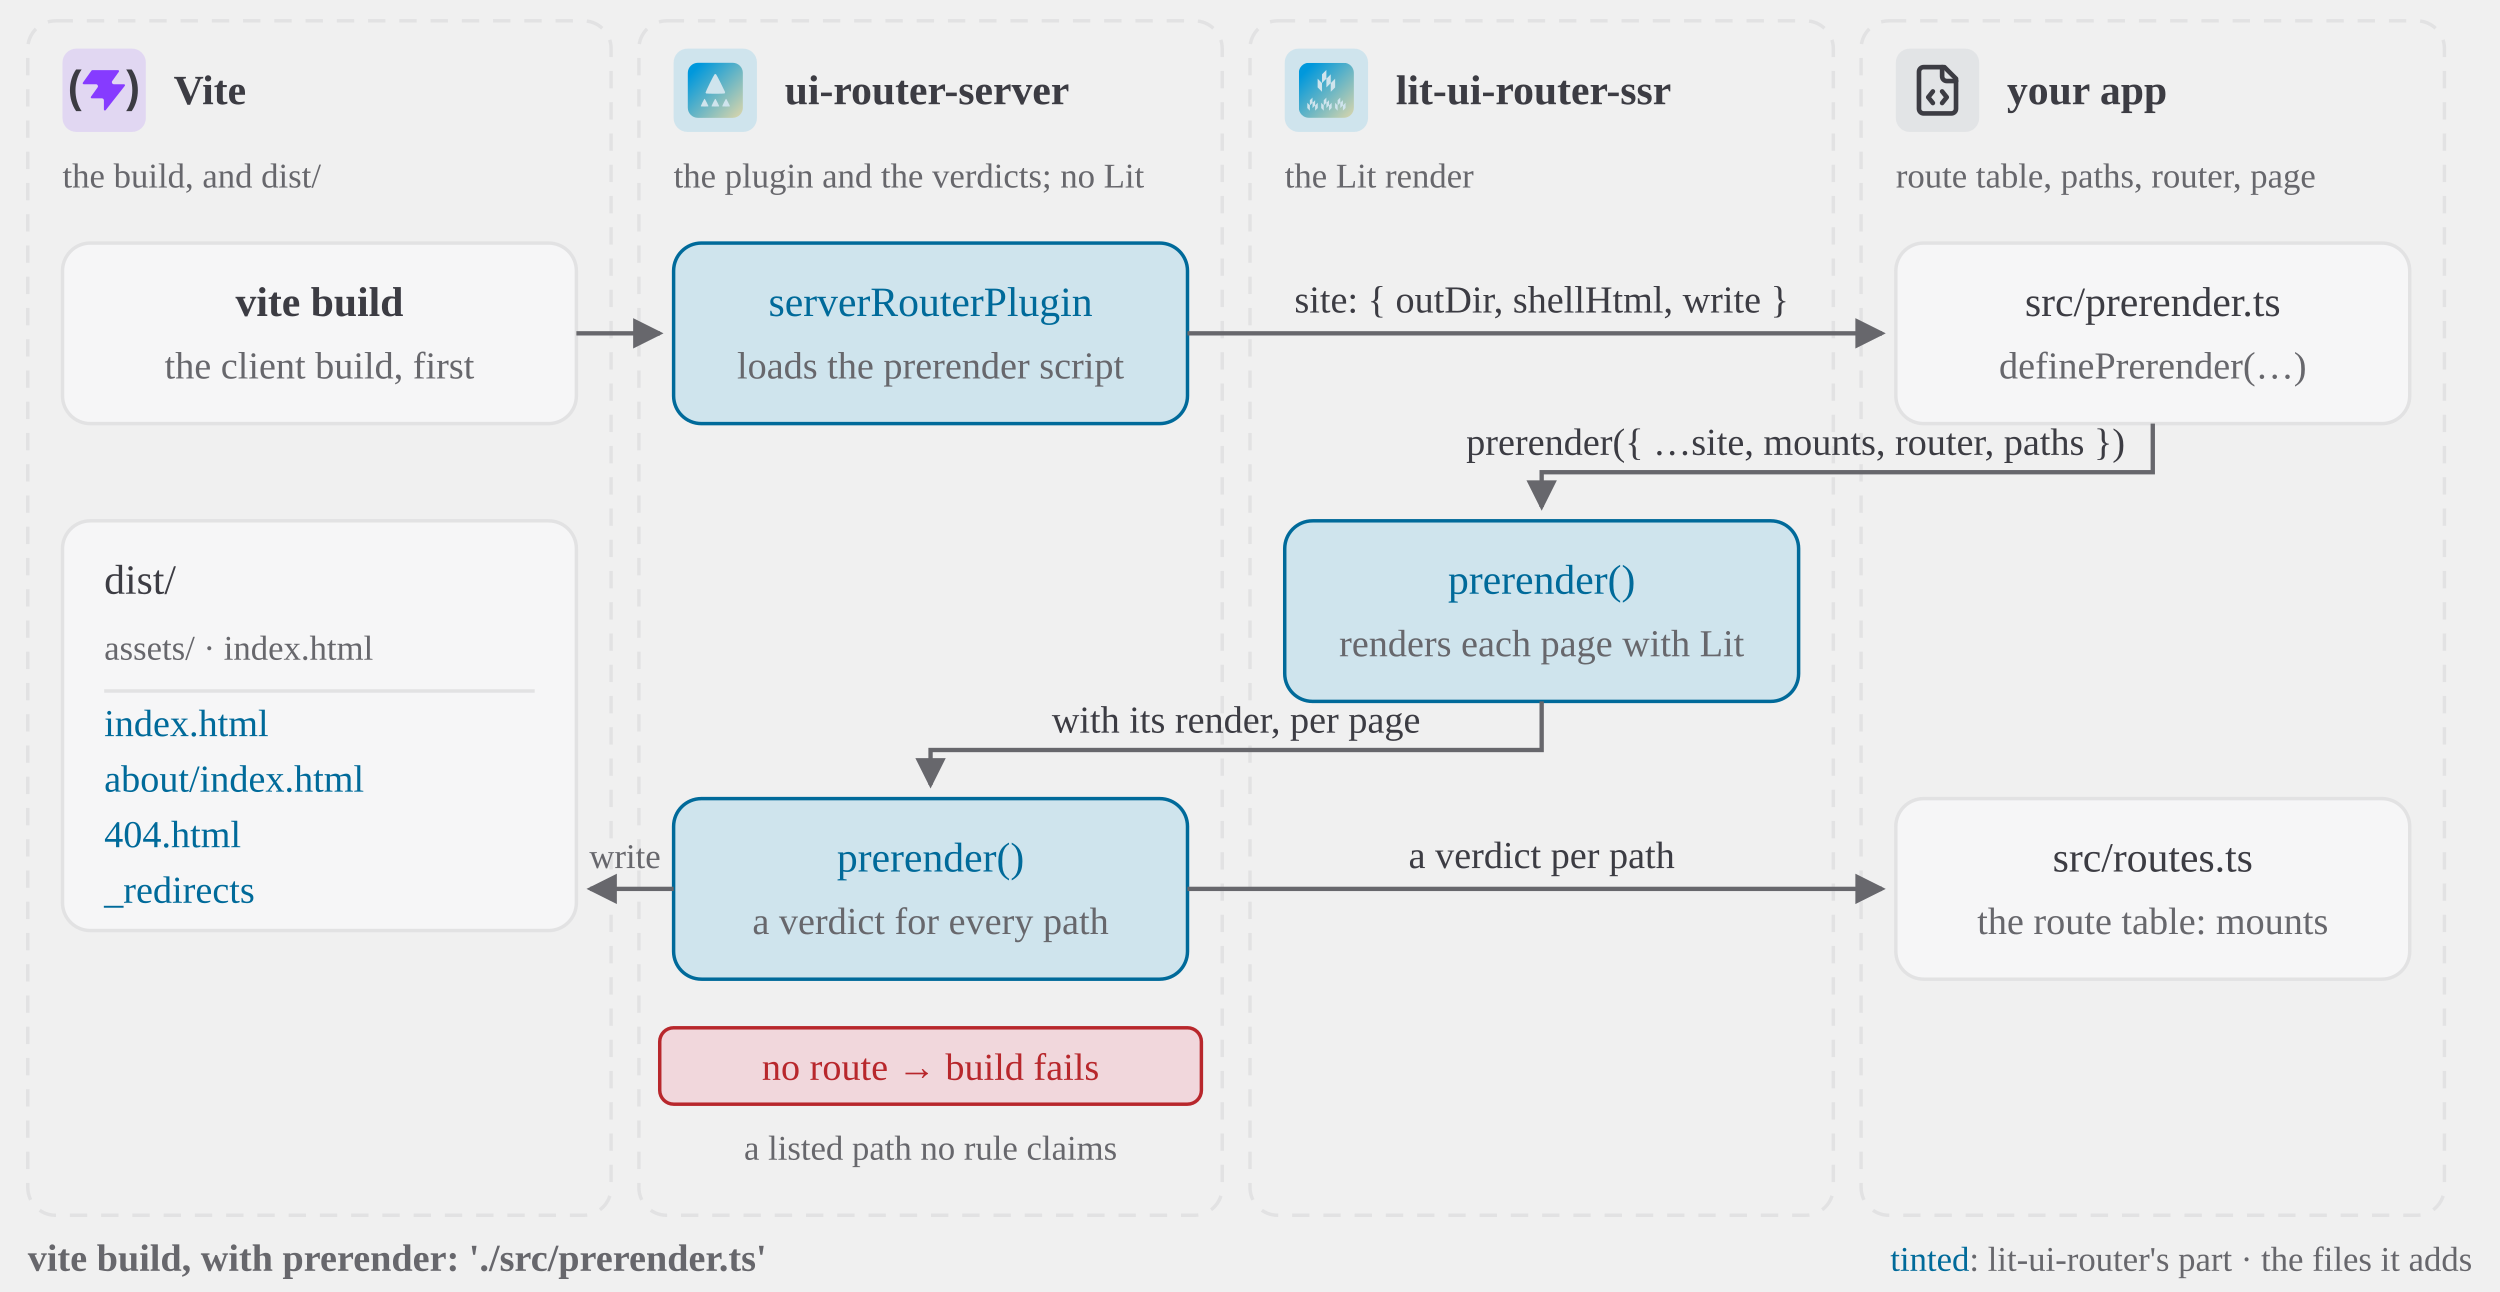
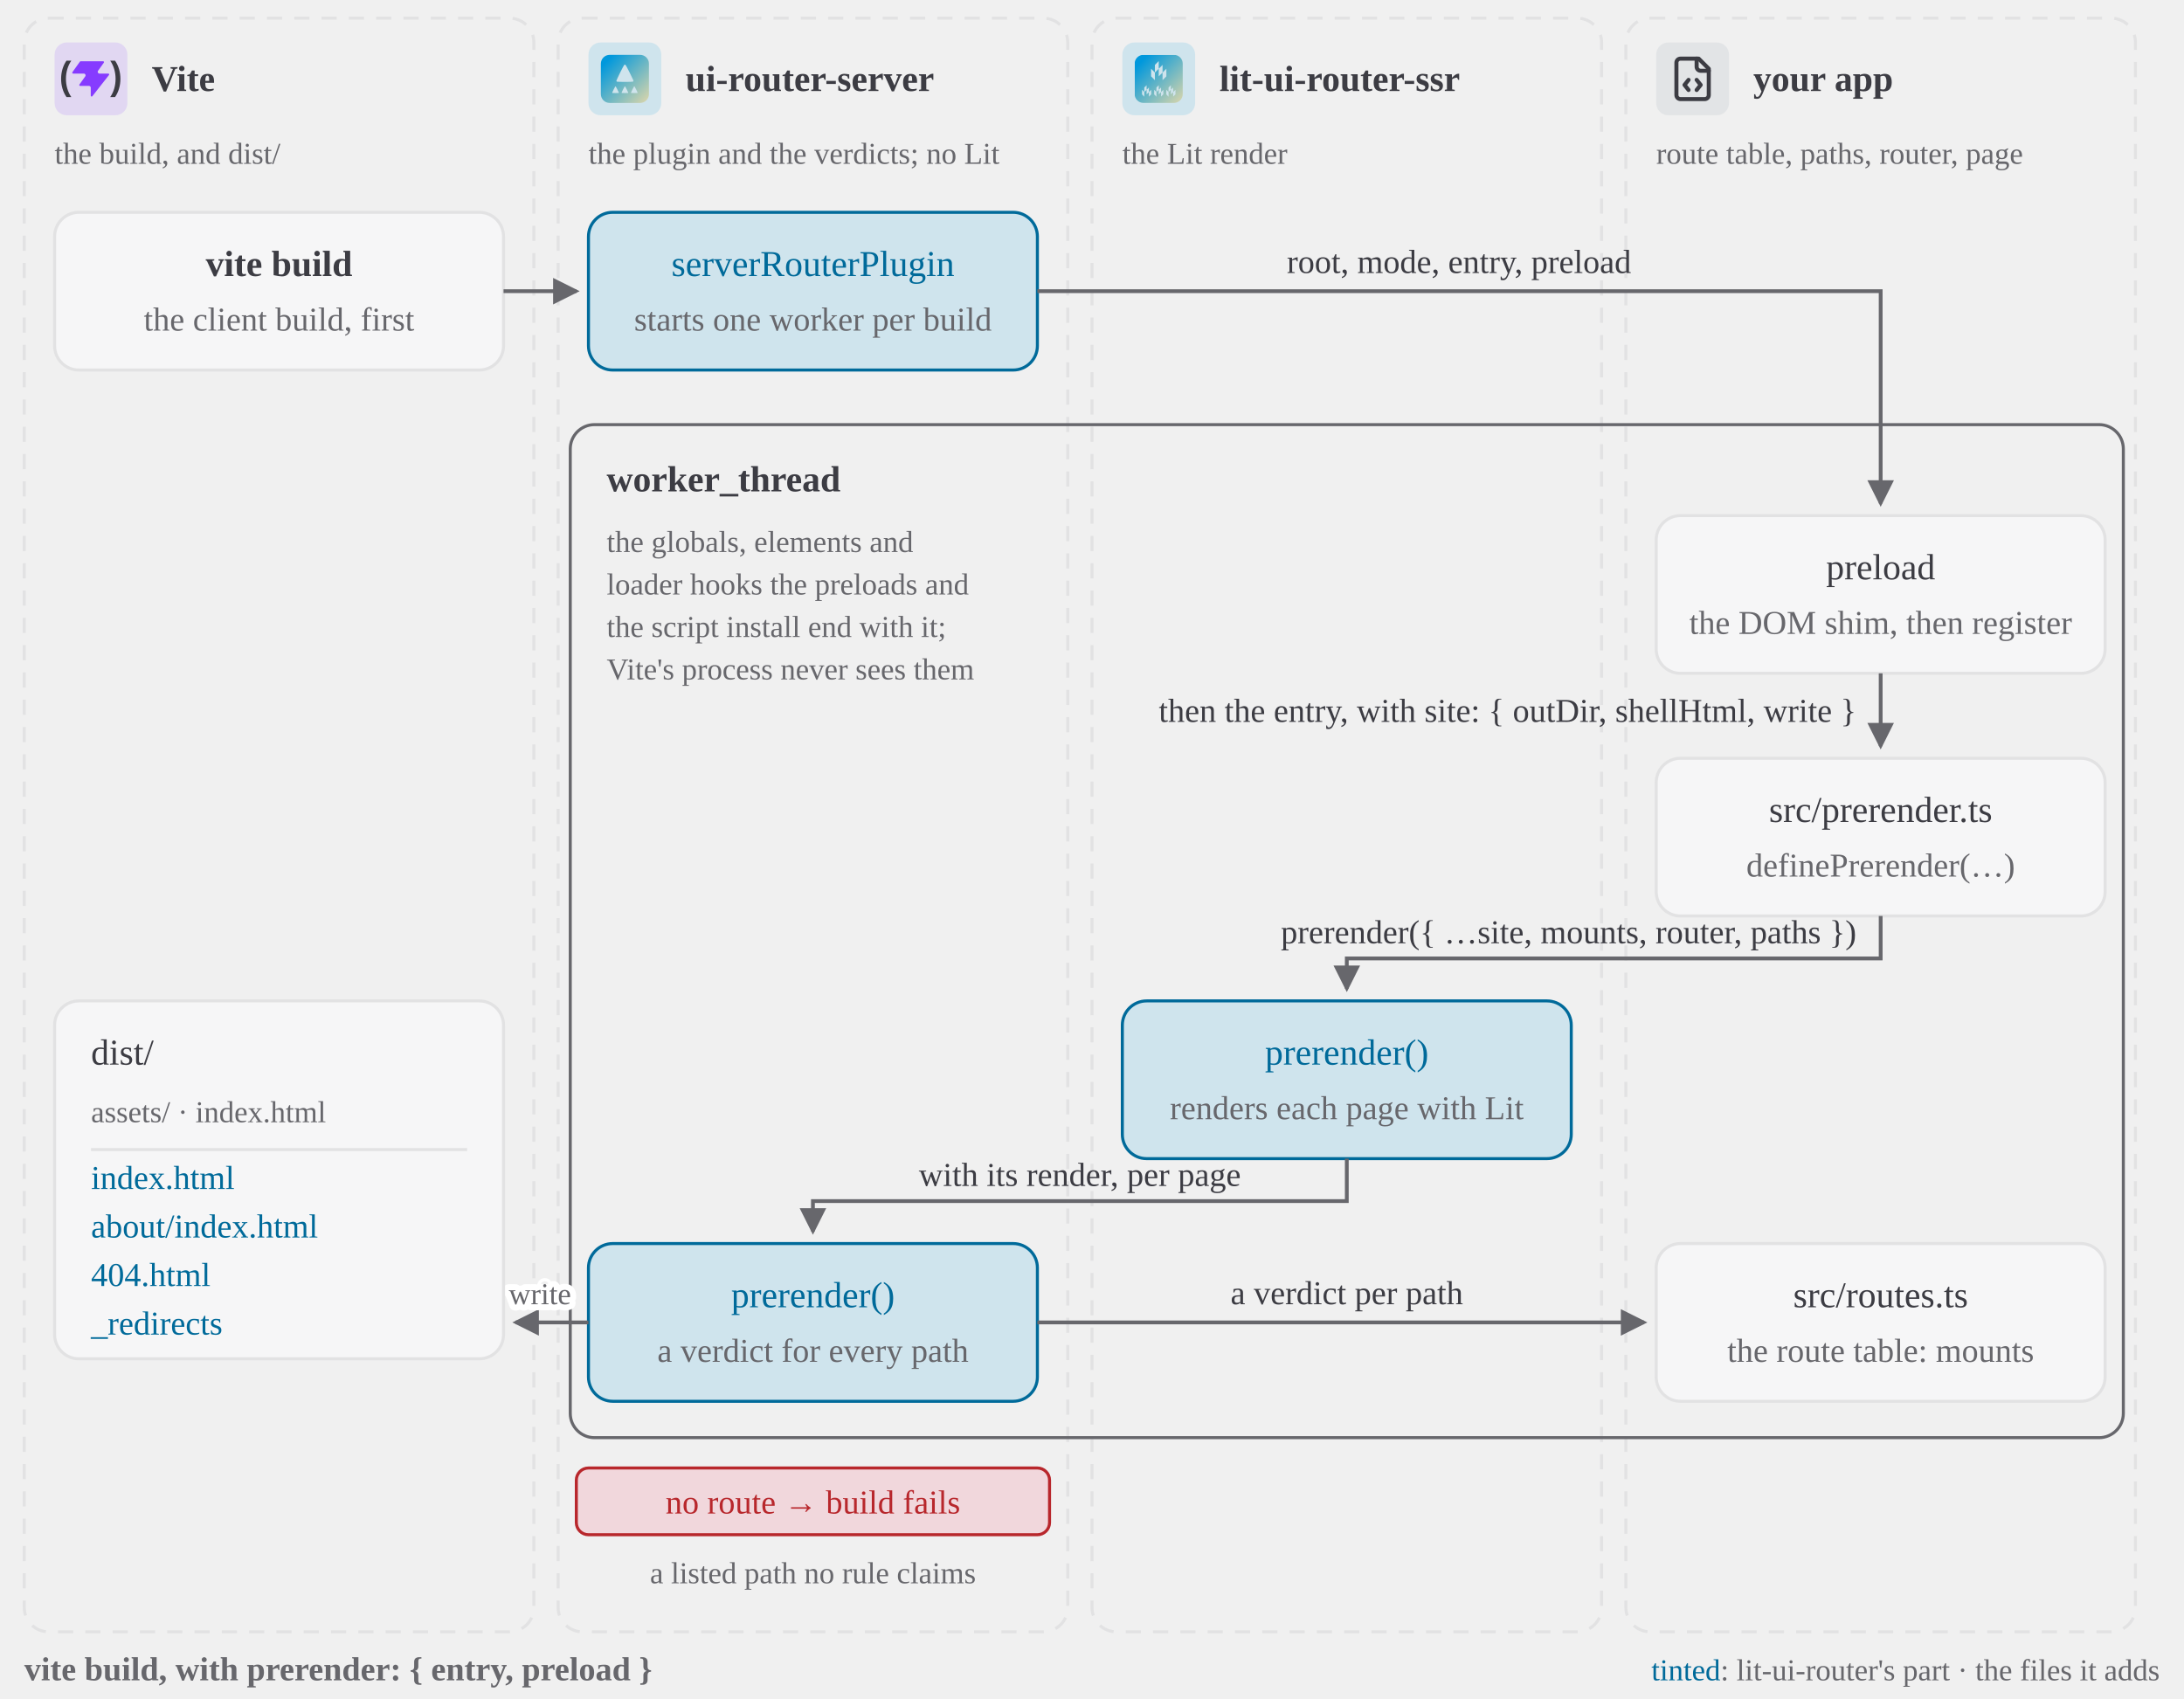
- <svg xmlns="http://www.w3.org/2000/svg" viewBox="0 0 720 372" width="100%" style="max-width: 720px" role="img" aria-label="Who owns what at build time, in four columns layered left to right: Vite, ui-router-server, lit-ui-router-ssr and your app. Vite runs the client build first and writes dist/, with assets/ and index.html. Then serverRouterPlugin, from ui-router-server, loads your src/prerender.ts and hands it site: outDir, shellHtml and write. Your script calls prerender() from lit-ui-router-ssr with site, mounts, router and paths; that prerender() renders each page with Lit and hands the verdict work to ui-router-server's prerender(), with its render, per page. That one asks your route table in src/routes.ts for a verdict per path and writes the files into dist/: index.html, about/index.html, 404.html and _redirects. A listed path no rule claims fails the build. ui-router-server never imports Lit; lit-ui-router-ssr owns the Lit render; your app owns the route table, the paths, the router and the page.">
+ <svg xmlns="http://www.w3.org/2000/svg" viewBox="0 0 720 560" width="100%" style="max-width: 720px" role="img" aria-label="Who owns what at build time, in four columns layered left to right: Vite, ui-router-server, lit-ui-router-ssr and your app. Vite runs the client build first and writes dist/, with assets/ and index.html. Then serverRouterPlugin, from ui-router-server, starts a worker thread for the build. Everything after that runs inside the worker, which ends with whatever it installed: it loads the preloads, such as the DOM shim and register, then your src/prerender.ts, and hands it site: outDir, shellHtml and write. Your script calls prerender() from lit-ui-router-ssr with site, mounts, router and paths; that prerender() renders each page with Lit and hands the verdict work to ui-router-server's prerender(), with its render, per page. That one asks your route table in src/routes.ts for a verdict per path and writes the files into dist/: index.html, about/index.html, 404.html and _redirects. A listed path no rule claims fails the build. ui-router-server never imports Lit; lit-ui-router-ssr owns the Lit render; your app owns the route table, the paths, the router and the page.">
  <style>
    @media (prefers-color-scheme: dark) {
      svg:root {
        color-scheme: dark;
+         --vp-c-bg: #1b1b1f;
        --vp-c-bg-soft: #202127;
        --vp-c-divider: #2e2e32;
        --vp-c-text-1: #dfdfd6;
        --vp-c-text-2: #98989f;
        --vp-c-brand-1: #29abe6;
        --vp-c-brand-soft: rgba(0, 152, 220, 0.16);
        --vp-c-default-soft: rgba(101, 117, 133, 0.16);
        --vp-c-red-1: #f66f81;
        --vp-c-red-soft: rgba(244, 63, 94, 0.16);
      }
    }
  </style>
  <defs>
    <marker id="arr-pre-0" viewBox="0 0 8 8" refX="7" refY="4" markerWidth="7" markerHeight="7" orient="auto-start-reverse">
      <path d="M0 0L8 4L0 8z" fill="var(--vp-c-text-2, #67676c)" />
    </marker>
  </defs>
  <g font-family="var(--vp-font-family-base, ui-sans-serif, system-ui, sans-serif)">
-     <rect x="8" y="6" width="168" height="344" rx="8" fill="none" stroke="var(--vp-c-divider, #e2e2e3)" stroke-dasharray="5 4" />
-     <rect x="184" y="6" width="168" height="344" rx="8" fill="none" stroke="var(--vp-c-divider, #e2e2e3)" stroke-dasharray="5 4" />
-     <rect x="360" y="6" width="168" height="344" rx="8" fill="none" stroke="var(--vp-c-divider, #e2e2e3)" stroke-dasharray="5 4" />
-     <rect x="536" y="6" width="168" height="344" rx="8" fill="none" stroke="var(--vp-c-divider, #e2e2e3)" stroke-dasharray="5 4" />
+     <rect x="8" y="6" width="168" height="532" rx="8" fill="none" stroke="var(--vp-c-divider, #e2e2e3)" stroke-dasharray="5 4" />
+     <rect x="184" y="6" width="168" height="532" rx="8" fill="none" stroke="var(--vp-c-divider, #e2e2e3)" stroke-dasharray="5 4" />
+     <rect x="360" y="6" width="168" height="532" rx="8" fill="none" stroke="var(--vp-c-divider, #e2e2e3)" stroke-dasharray="5 4" />
+     <rect x="536" y="6" width="168" height="532" rx="8" fill="none" stroke="var(--vp-c-divider, #e2e2e3)" stroke-dasharray="5 4" />
    <rect data-brand="vite" x="18" y="14" width="24" height="24" rx="4" fill="#863BFF" fill-opacity="0.14" />
    <svg x="20" y="20" width="20" height="12" viewBox="0 0 23 14">
      <path fill="var(--vp-c-text-1, #3c3c43)" d="M2.07 3.05176e-05C-0.682 3.94 -0.698 10.046 2.07 14H3.93C1.162 10.046 1.178 3.94 3.93 3.05176e-05H2.07Z" />
      <path fill="var(--vp-c-text-1, #3c3c43)" d="M20.748 0H18.889C21.641 3.94 21.657 10.046 18.889 14H20.748C23.516 10.046 23.5 3.94 20.748 0Z" />
      <path data-brand="vite" fill="#863BFF" d="M12.014 13.677C11.815 13.93 11.409 13.789 11.409 13.468V10.385C11.409 10.011 11.106 9.708 10.732 9.708H7.328C7.053 9.708 6.892 9.397 7.053 9.173L9.291 6.04C9.611 5.592 9.291 4.97 8.74 4.97H4.62C4.345 4.97 4.185 4.658 4.345 4.435L7.246 0.373C7.31 0.284 7.413 0.231 7.522 0.231H16.167C16.442 0.231 16.603 0.542 16.442 0.766L14.204 3.899C13.884 4.347 14.204 4.97 14.755 4.97H18.16C18.442 4.97 18.6 5.295 18.426 5.517L12.014 13.678L12.014 13.677Z" />
    </svg>
    <text x="50" y="30" font-size="12" font-weight="600" fill="var(--vp-c-text-1, #3c3c43)">Vite</text>
    <text x="18" y="54" font-size="10" fill="var(--vp-c-text-2, #67676c)">the build, and dist/</text>
    <rect x="194" y="14" width="24" height="24" rx="4" fill="var(--vp-c-brand-soft, rgba(0,152,220,0.14))" />
    <svg data-brand="ui-router" x="198" y="18" width="16" height="16" viewBox="36 36 88 88">
      <defs>
        <linearGradient id="uir-pre-0" x1="0" y1="0" x2="1" y2="0" gradientUnits="userSpaceOnUse" gradientTransform="matrix(88.2456,86.5496,-86.5496,88.2456,47.1714,47.8033)">
          <stop offset="0" stop-color="#0098dc" />
          <stop offset="1" stop-color="#ffe0a3" />
        </linearGradient>
      </defs>
      <path fill="url(#uir-pre-0)" fill-rule="evenodd" d="M52.416,36.478c-8.766,0 -15.938,7.172 -15.938,15.938l0,55.298c0,8.767 7.172,15.939 15.938,15.939l55.299,0c8.766,0 15.937,-7.172 15.937,-15.939l0,-55.298c0,-8.766 -7.171,-15.938 -15.937,-15.938l-55.299,0ZM65.459,85.086l-0.463,-0.677l-0.457,-0.672c0.156,-0.865 3.199,-7.515 6.762,-14.779c3.563,-7.264 7.064,-13.821 7.782,-14.571l0.981,0l0.979,-0.006c0.719,0.755 4.221,7.315 7.783,14.578c3.561,7.264 6.58,13.498 6.709,13.854l0,0.335c0,0.438 -0.134,0.876 -0.4,1.261l-0.463,0.677c-0.909,0.229 -7.481,0.415 -14.607,0.415c-7.126,0 -13.698,-0.186 -14.606,-0.415ZM91.432,105.585l-0.18,-0.262l-0.178,-0.26c0.062,-0.336 1.242,-2.912 2.623,-5.727c1.38,-2.815 2.736,-5.357 3.013,-5.649l0.76,0c0.279,0.292 1.637,2.834 3.016,5.649c1.381,2.815 2.55,5.23 2.6,5.369l0,0.129c0,0.17 -0.053,0.341 -0.155,0.489l-0.179,0.262c-0.352,0.088 -2.899,0.16 -5.66,0.16c-2.763,0 -5.309,-0.072 -5.66,-0.16ZM74.407,105.585l-0.181,-0.262l-0.178,-0.26c0.061,-0.336 1.241,-2.912 2.623,-5.727c1.379,-2.815 2.736,-5.357 3.014,-5.649l0.759,0c0.278,0.292 1.636,2.834 3.016,5.649c1.38,2.815 2.55,5.23 2.599,5.369l0,0.129c0,0.17 -0.051,0.341 -0.154,0.489l-0.179,0.262c-0.352,0.088 -2.9,0.16 -5.661,0.16c-2.761,0 -5.307,-0.072 -5.658,-0.16ZM57.38,105.585l-0.18,-0.262l-0.176,-0.26c0.059,-0.336 1.238,-2.912 2.619,-5.727c1.381,-2.815 2.739,-5.357 3.016,-5.649l0.759,0c0.28,0.292 1.636,2.834 3.016,5.649c1.38,2.815 2.55,5.23 2.599,5.369l0,0.129c0,0.17 -0.052,0.341 -0.154,0.489l-0.18,0.262c-0.351,0.088 -2.899,0.16 -5.66,0.16c-2.761,0 -5.308,-0.072 -5.659,-0.16Z" />
    </svg>
    <text x="226" y="30" font-size="12" font-weight="600" fill="var(--vp-c-text-1, #3c3c43)">ui-router-server</text>
    <text x="194" y="54" font-size="10" fill="var(--vp-c-text-2, #67676c)">the plugin and the verdicts; no Lit</text>
    <rect x="370" y="14" width="24" height="24" rx="4" fill="var(--vp-c-brand-soft, rgba(0,152,220,0.14))" />
    <svg data-brand="lit-ui-router" x="374" y="18" width="16" height="16" viewBox="0 0 800 800">
      <defs>
        <linearGradient id="lur-pre-0" x1="-1117.68" y1="801.01" x2="-1116.68" y2="801.01" gradientTransform="scale(1123.68 -1123.68) rotate(-44.44 -1539.347 -967.69)" gradientUnits="userSpaceOnUse">
          <stop offset="0" stop-color="#0098dc" />
          <stop offset="1" stop-color="#ffe0a3" />
        </linearGradient>
        <mask id="lur-mask-pre-0">
          <rect x="0" y="0" width="800" height="800" fill="#ffffff" />
          <path fill="#000000" d="m400 107-63 63v126l63-63v-126zm0 126v126l63-63v-126l-63 63zm63 63v126l63-63v-126l-63 63zm-126 0-63-63v126l63 63v-126zM200 505l-38 38v75l38-38v-75zm0 75v76l38-38v-76l-38 38zm38 38v75l38-38v-75l-38 38zm-76 0-37-38v76l37 38v-76zM400 505l-38 38v75l38-38v-75zm0 75v76l38-38v-76l-38 38zm38 38v75l38-38v-75l-38 38zm-76 0-37-38v76l37 38v-76zM600 505l-38 38v75l38-38v-75zm0 75v76l38-38v-76l-38 38zm38 38v75l38-38v-75l-38 38zm-76 0-37-38v76l37 38v-76z" />
        </mask>
      </defs>
      <path fill="url(#lur-pre-0)" mask="url(#lur-mask-pre-0)" d="M147.89 4C68.2 4 3 69.2 3 148.89V651.6c0 79.7 65.2 144.9 144.89 144.9h502.72c79.69 0 144.88-65.2 144.88-144.9V148.89C795.49 69.2 730.3 4 650.61 4H147.89z" />
    </svg>
    <text x="402" y="30" font-size="12" font-weight="600" fill="var(--vp-c-text-1, #3c3c43)">lit-ui-router-ssr</text>
    <text x="370" y="54" font-size="10" fill="var(--vp-c-text-2, #67676c)">the Lit render</text>
    <rect x="546" y="14" width="24" height="24" rx="4" fill="var(--vp-c-default-soft, rgba(142,150,170,0.14))" />
    <svg x="550" y="18" width="16" height="16" viewBox="0 0 24 24" fill="none" stroke="var(--vp-c-text-1, #3c3c43)" stroke-width="2" stroke-linecap="round" stroke-linejoin="round">
      <path d="M10 12.5 8 15l2 2.5" />
      <path d="m14 12.5 2 2.5-2 2.5" />
      <path d="M14 2v4a2 2 0 0 0 2 2h4" />
      <path d="M15 2H6a2 2 0 0 0-2 2v16a2 2 0 0 0 2 2h12a2 2 0 0 0 2-2V7z" />
    </svg>
    <text x="578" y="30" font-size="12" font-weight="600" fill="var(--vp-c-text-1, #3c3c43)">your app</text>
    <text x="546" y="54" font-size="10" fill="var(--vp-c-text-2, #67676c)">route table, paths, router, page</text>
    <rect x="18" y="70" width="148" height="52" rx="8" fill="var(--vp-c-bg-soft, #f6f6f7)" stroke="var(--vp-c-divider, #e2e2e3)" />
    <text x="92" y="91" font-size="12" font-weight="600" fill="var(--vp-c-text-1, #3c3c43)" text-anchor="middle">vite build</text>
    <text x="92" y="109" font-size="11" fill="var(--vp-c-text-2, #67676c)" text-anchor="middle">the client build, first</text>
    <rect x="194" y="70" width="148" height="52" rx="8" fill="var(--vp-c-brand-soft, rgba(0,152,220,0.14))" stroke="var(--vp-c-brand-1, #006a9a)" />
    <text x="268" y="91" font-size="12" font-family="var(--vp-font-family-mono, ui-monospace, monospace)" fill="var(--vp-c-brand-1, #006a9a)" text-anchor="middle">serverRouterPlugin</text>
-     <text x="268" y="109" font-size="11" fill="var(--vp-c-text-2, #67676c)" text-anchor="middle">loads the prerender script</text>
-     <rect x="546" y="70" width="148" height="52" rx="8" fill="var(--vp-c-bg-soft, #f6f6f7)" stroke="var(--vp-c-divider, #e2e2e3)" />
-     <text x="620" y="91" font-size="12" font-family="var(--vp-font-family-mono, ui-monospace, monospace)" fill="var(--vp-c-text-1, #3c3c43)" text-anchor="middle">src/prerender.ts</text>
-     <text x="620" y="109" font-size="11" fill="var(--vp-c-text-2, #67676c)" text-anchor="middle">definePrerender(…)</text>
+     <text x="268" y="109" font-size="11" fill="var(--vp-c-text-2, #67676c)" text-anchor="middle">starts one worker per build</text>
    <line x1="166" y1="96" x2="190" y2="96" stroke="var(--vp-c-text-2, #67676c)" stroke-width="1.25" marker-end="url(#arr-pre-0)" />
-     <line x1="342" y1="96" x2="542" y2="96" stroke="var(--vp-c-text-2, #67676c)" stroke-width="1.25" marker-end="url(#arr-pre-0)" />
-     <text x="444" y="90" font-size="11" fill="var(--vp-c-text-1, #3c3c43)" text-anchor="middle">site: { outDir, shellHtml, write }</text>
-     <path d="M620 122V136H444V146" fill="none" stroke="var(--vp-c-text-2, #67676c)" stroke-width="1.25" marker-end="url(#arr-pre-0)" />
-     <text x="612" y="131" font-size="11" fill="var(--vp-c-text-1, #3c3c43)" text-anchor="end">prerender({ …site, mounts, router, paths })</text>
-     <rect x="370" y="150" width="148" height="52" rx="8" fill="var(--vp-c-brand-soft, rgba(0,152,220,0.14))" stroke="var(--vp-c-brand-1, #006a9a)" />
-     <text x="444" y="171" font-size="12" font-family="var(--vp-font-family-mono, ui-monospace, monospace)" fill="var(--vp-c-brand-1, #006a9a)" text-anchor="middle">prerender()</text>
-     <text x="444" y="189" font-size="11" fill="var(--vp-c-text-2, #67676c)" text-anchor="middle">renders each page with Lit</text>
-     <path d="M444 202V216H268V226" fill="none" stroke="var(--vp-c-text-2, #67676c)" stroke-width="1.25" marker-end="url(#arr-pre-0)" />
-     <text x="356" y="211" font-size="11" fill="var(--vp-c-text-1, #3c3c43)" text-anchor="middle">with its render, per page</text>
-     <rect x="194" y="230" width="148" height="52" rx="8" fill="var(--vp-c-brand-soft, rgba(0,152,220,0.14))" stroke="var(--vp-c-brand-1, #006a9a)" />
-     <text x="268" y="251" font-size="12" font-family="var(--vp-font-family-mono, ui-monospace, monospace)" fill="var(--vp-c-brand-1, #006a9a)" text-anchor="middle">prerender()</text>
-     <text x="268" y="269" font-size="11" fill="var(--vp-c-text-2, #67676c)" text-anchor="middle">a verdict for every path</text>
-     <rect x="546" y="230" width="148" height="52" rx="8" fill="var(--vp-c-bg-soft, #f6f6f7)" stroke="var(--vp-c-divider, #e2e2e3)" />
-     <text x="620" y="251" font-size="12" font-family="var(--vp-font-family-mono, ui-monospace, monospace)" fill="var(--vp-c-text-1, #3c3c43)" text-anchor="middle">src/routes.ts</text>
-     <text x="620" y="269" font-size="11" fill="var(--vp-c-text-2, #67676c)" text-anchor="middle">the route table: mounts</text>
-     <line x1="342" y1="256" x2="542" y2="256" stroke="var(--vp-c-text-2, #67676c)" stroke-width="1.25" marker-end="url(#arr-pre-0)" />
-     <text x="444" y="250" font-size="11" fill="var(--vp-c-text-1, #3c3c43)" text-anchor="middle">a verdict per path</text>
-     <line x1="194" y1="256" x2="170" y2="256" stroke="var(--vp-c-text-2, #67676c)" stroke-width="1.25" marker-end="url(#arr-pre-0)" />
-     <text x="180" y="250" font-size="10" fill="var(--vp-c-text-2, #67676c)" text-anchor="middle">write</text>
-     <rect x="190" y="296" width="156" height="22" rx="4" fill="var(--vp-c-red-soft, rgba(244,63,94,0.14))" stroke="var(--vp-c-red-1, #b8272c)" />
-     <text x="268" y="311" font-size="11" font-family="var(--vp-font-family-mono, ui-monospace, monospace)" fill="var(--vp-c-red-1, #b8272c)" text-anchor="middle">no route → build fails</text>
-     <text x="268" y="334" font-size="10" fill="var(--vp-c-text-2, #67676c)" text-anchor="middle">a listed path no rule claims</text>
-     <rect x="18" y="150" width="148" height="118" rx="8" fill="var(--vp-c-bg-soft, #f6f6f7)" stroke="var(--vp-c-divider, #e2e2e3)" />
-     <text x="30" y="171" font-size="12" font-family="var(--vp-font-family-mono, ui-monospace, monospace)" fill="var(--vp-c-text-1, #3c3c43)">dist/</text>
-     <text x="30" y="190" font-size="10" font-family="var(--vp-font-family-mono, ui-monospace, monospace)" fill="var(--vp-c-text-2, #67676c)">assets/ · index.html</text>
-     <line x1="30" y1="199" x2="154" y2="199" stroke="var(--vp-c-divider, #e2e2e3)" />
-     <text x="30" y="212" font-size="11" font-family="var(--vp-font-family-mono, ui-monospace, monospace)" fill="var(--vp-c-brand-1, #006a9a)">index.html</text>
-     <text x="30" y="228" font-size="11" font-family="var(--vp-font-family-mono, ui-monospace, monospace)" fill="var(--vp-c-brand-1, #006a9a)">about/index.html</text>
-     <text x="30" y="244" font-size="11" font-family="var(--vp-font-family-mono, ui-monospace, monospace)" fill="var(--vp-c-brand-1, #006a9a)">404.html</text>
-     <text x="30" y="260" font-size="11" font-family="var(--vp-font-family-mono, ui-monospace, monospace)" fill="var(--vp-c-brand-1, #006a9a)">_redirects</text>
-     <text x="8" y="366" font-size="11" font-weight="600" fill="var(--vp-c-text-2, #67676c)">vite build, with prerender: './src/prerender.ts'</text>
-     <text x="712" y="366" font-size="10" fill="var(--vp-c-text-2, #67676c)" text-anchor="end">
+     <rect x="188" y="140" width="512" height="334" rx="8" fill="none" stroke="var(--vp-c-text-2, #67676c)" />
+     <text x="200" y="162" font-size="12" font-family="var(--vp-font-family-mono, ui-monospace, monospace)" font-weight="600" fill="var(--vp-c-text-1, #3c3c43)">worker_thread</text>
+     <text x="200" y="182" font-size="10" fill="var(--vp-c-text-2, #67676c)">the globals, elements and</text>
+     <text x="200" y="196" font-size="10" fill="var(--vp-c-text-2, #67676c)">loader hooks the preloads and</text>
+     <text x="200" y="210" font-size="10" fill="var(--vp-c-text-2, #67676c)">the script install end with it;</text>
+     <text x="200" y="224" font-size="10" fill="var(--vp-c-text-2, #67676c)">Vite's process never sees them</text>
+     <path d="M342 96H620V166" fill="none" stroke="var(--vp-c-text-2, #67676c)" stroke-width="1.25" marker-end="url(#arr-pre-0)" />
+     <text x="481" y="90" font-size="11" fill="var(--vp-c-text-1, #3c3c43)" text-anchor="middle">root, mode, entry, preload</text>
+     <rect x="546" y="170" width="148" height="52" rx="8" fill="var(--vp-c-bg-soft, #f6f6f7)" stroke="var(--vp-c-divider, #e2e2e3)" />
+     <text x="620" y="191" font-size="12" font-family="var(--vp-font-family-mono, ui-monospace, monospace)" fill="var(--vp-c-text-1, #3c3c43)" text-anchor="middle">preload</text>
+     <text x="620" y="209" font-size="11" fill="var(--vp-c-text-2, #67676c)" text-anchor="middle">the DOM shim, then register</text>
+     <line x1="620" y1="222" x2="620" y2="246" stroke="var(--vp-c-text-2, #67676c)" stroke-width="1.25" marker-end="url(#arr-pre-0)" />
+     <text x="612" y="238" font-size="11" fill="var(--vp-c-text-1, #3c3c43)" text-anchor="end">then the entry, with site: { outDir, shellHtml, write }</text>
+     <rect x="546" y="250" width="148" height="52" rx="8" fill="var(--vp-c-bg-soft, #f6f6f7)" stroke="var(--vp-c-divider, #e2e2e3)" />
+     <text x="620" y="271" font-size="12" font-family="var(--vp-font-family-mono, ui-monospace, monospace)" fill="var(--vp-c-text-1, #3c3c43)" text-anchor="middle">src/prerender.ts</text>
+     <text x="620" y="289" font-size="11" fill="var(--vp-c-text-2, #67676c)" text-anchor="middle">definePrerender(…)</text>
+     <path d="M620 302V316H444V326" fill="none" stroke="var(--vp-c-text-2, #67676c)" stroke-width="1.25" marker-end="url(#arr-pre-0)" />
+     <text x="612" y="311" font-size="11" fill="var(--vp-c-text-1, #3c3c43)" text-anchor="end">prerender({ …site, mounts, router, paths })</text>
+     <rect x="370" y="330" width="148" height="52" rx="8" fill="var(--vp-c-brand-soft, rgba(0,152,220,0.14))" stroke="var(--vp-c-brand-1, #006a9a)" />
+     <text x="444" y="351" font-size="12" font-family="var(--vp-font-family-mono, ui-monospace, monospace)" fill="var(--vp-c-brand-1, #006a9a)" text-anchor="middle">prerender()</text>
+     <text x="444" y="369" font-size="11" fill="var(--vp-c-text-2, #67676c)" text-anchor="middle">renders each page with Lit</text>
+     <path d="M444 382V396H268V406" fill="none" stroke="var(--vp-c-text-2, #67676c)" stroke-width="1.25" marker-end="url(#arr-pre-0)" />
+     <text x="356" y="391" font-size="11" fill="var(--vp-c-text-1, #3c3c43)" text-anchor="middle">with its render, per page</text>
+     <rect x="194" y="410" width="148" height="52" rx="8" fill="var(--vp-c-brand-soft, rgba(0,152,220,0.14))" stroke="var(--vp-c-brand-1, #006a9a)" />
+     <text x="268" y="431" font-size="12" font-family="var(--vp-font-family-mono, ui-monospace, monospace)" fill="var(--vp-c-brand-1, #006a9a)" text-anchor="middle">prerender()</text>
+     <text x="268" y="449" font-size="11" fill="var(--vp-c-text-2, #67676c)" text-anchor="middle">a verdict for every path</text>
+     <rect x="546" y="410" width="148" height="52" rx="8" fill="var(--vp-c-bg-soft, #f6f6f7)" stroke="var(--vp-c-divider, #e2e2e3)" />
+     <text x="620" y="431" font-size="12" font-family="var(--vp-font-family-mono, ui-monospace, monospace)" fill="var(--vp-c-text-1, #3c3c43)" text-anchor="middle">src/routes.ts</text>
+     <text x="620" y="449" font-size="11" fill="var(--vp-c-text-2, #67676c)" text-anchor="middle">the route table: mounts</text>
+     <line x1="342" y1="436" x2="542" y2="436" stroke="var(--vp-c-text-2, #67676c)" stroke-width="1.25" marker-end="url(#arr-pre-0)" />
+     <text x="444" y="430" font-size="11" fill="var(--vp-c-text-1, #3c3c43)" text-anchor="middle">a verdict per path</text>
+     <line x1="194" y1="436" x2="170" y2="436" stroke="var(--vp-c-text-2, #67676c)" stroke-width="1.25" marker-end="url(#arr-pre-0)" />
+     <text x="178" y="430" font-size="10" fill="var(--vp-c-text-2, #67676c)" text-anchor="middle" stroke="var(--vp-c-bg, #ffffff)" stroke-width="4" stroke-linejoin="round" paint-order="stroke">write</text>
+     <rect x="190" y="484" width="156" height="22" rx="4" fill="var(--vp-c-red-soft, rgba(244,63,94,0.14))" stroke="var(--vp-c-red-1, #b8272c)" />
+     <text x="268" y="499" font-size="11" font-family="var(--vp-font-family-mono, ui-monospace, monospace)" fill="var(--vp-c-red-1, #b8272c)" text-anchor="middle">no route → build fails</text>
+     <text x="268" y="522" font-size="10" fill="var(--vp-c-text-2, #67676c)" text-anchor="middle">a listed path no rule claims</text>
+     <rect x="18" y="330" width="148" height="118" rx="8" fill="var(--vp-c-bg-soft, #f6f6f7)" stroke="var(--vp-c-divider, #e2e2e3)" />
+     <text x="30" y="351" font-size="12" font-family="var(--vp-font-family-mono, ui-monospace, monospace)" fill="var(--vp-c-text-1, #3c3c43)">dist/</text>
+     <text x="30" y="370" font-size="10" font-family="var(--vp-font-family-mono, ui-monospace, monospace)" fill="var(--vp-c-text-2, #67676c)">assets/ · index.html</text>
+     <line x1="30" y1="379" x2="154" y2="379" stroke="var(--vp-c-divider, #e2e2e3)" />
+     <text x="30" y="392" font-size="11" font-family="var(--vp-font-family-mono, ui-monospace, monospace)" fill="var(--vp-c-brand-1, #006a9a)">index.html</text>
+     <text x="30" y="408" font-size="11" font-family="var(--vp-font-family-mono, ui-monospace, monospace)" fill="var(--vp-c-brand-1, #006a9a)">about/index.html</text>
+     <text x="30" y="424" font-size="11" font-family="var(--vp-font-family-mono, ui-monospace, monospace)" fill="var(--vp-c-brand-1, #006a9a)">404.html</text>
+     <text x="30" y="440" font-size="11" font-family="var(--vp-font-family-mono, ui-monospace, monospace)" fill="var(--vp-c-brand-1, #006a9a)">_redirects</text>
+     <text x="8" y="554" font-size="11" font-weight="600" fill="var(--vp-c-text-2, #67676c)">vite build, with prerender: { entry, preload }</text>
+     <text x="712" y="554" font-size="10" fill="var(--vp-c-text-2, #67676c)" text-anchor="end">
      <tspan fill="var(--vp-c-brand-1, #006a9a)">tinted</tspan>: lit-ui-router's part · the files it adds</text>
  </g>
</svg>
